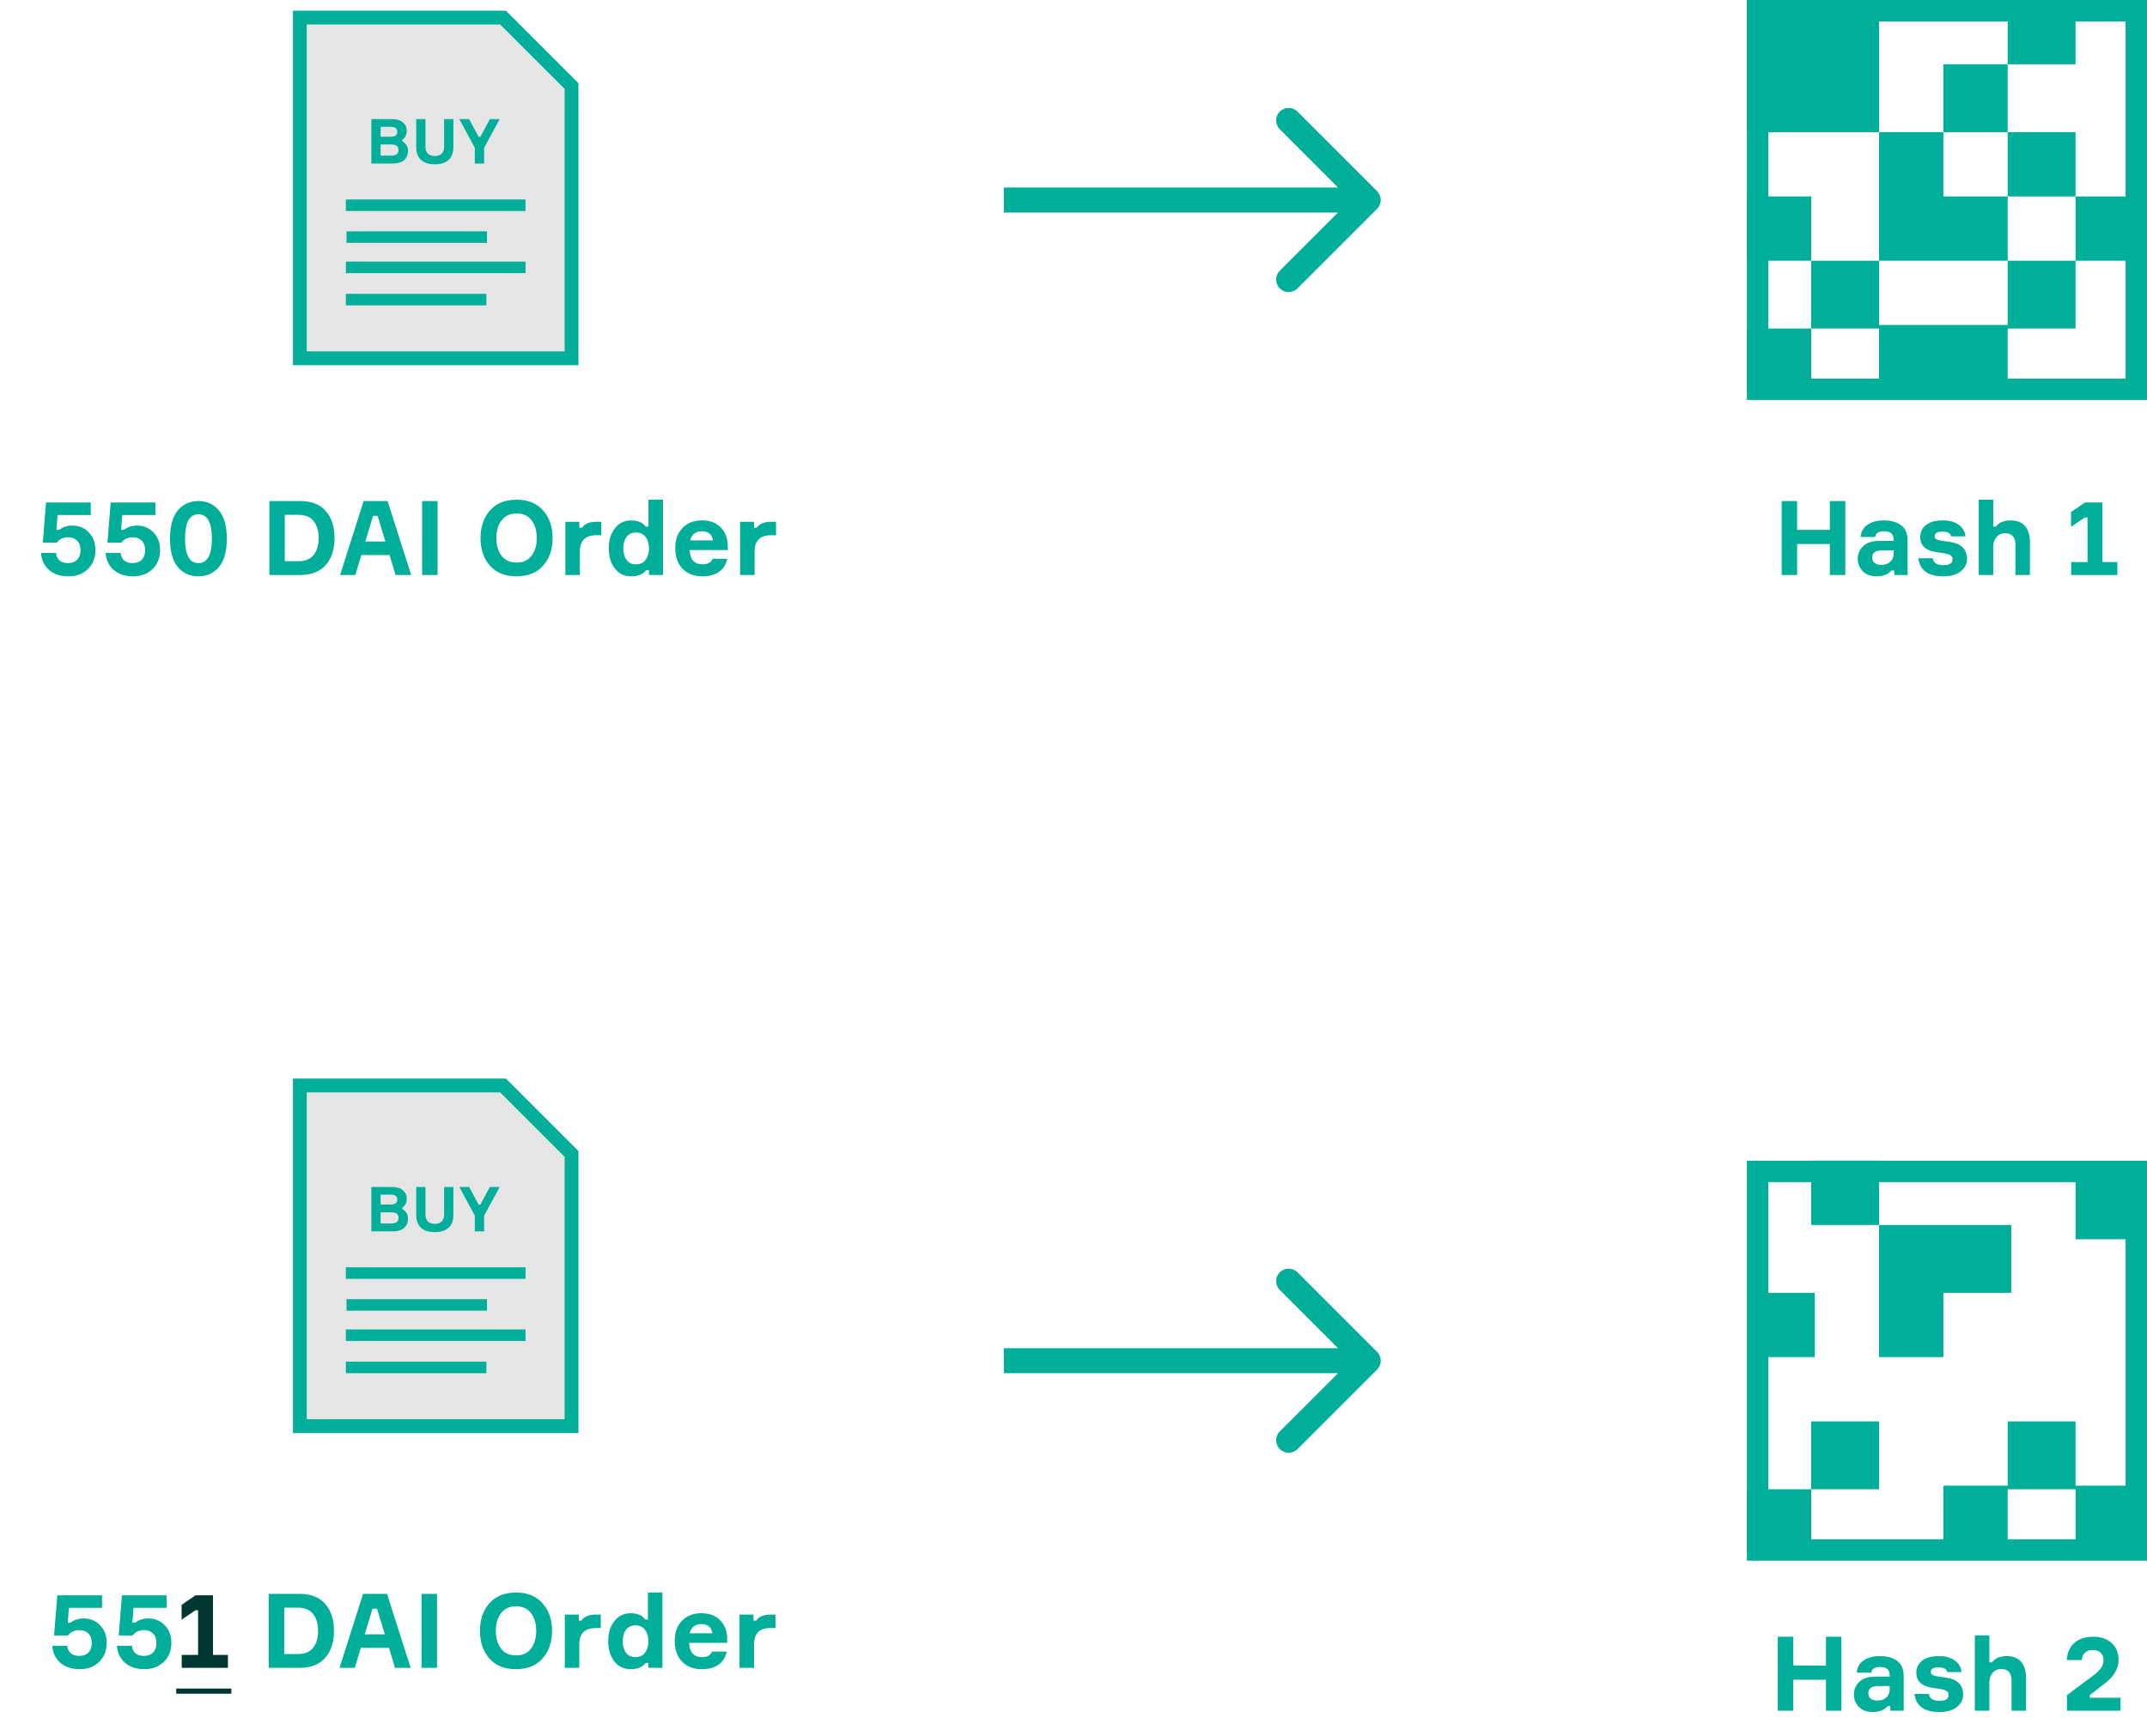
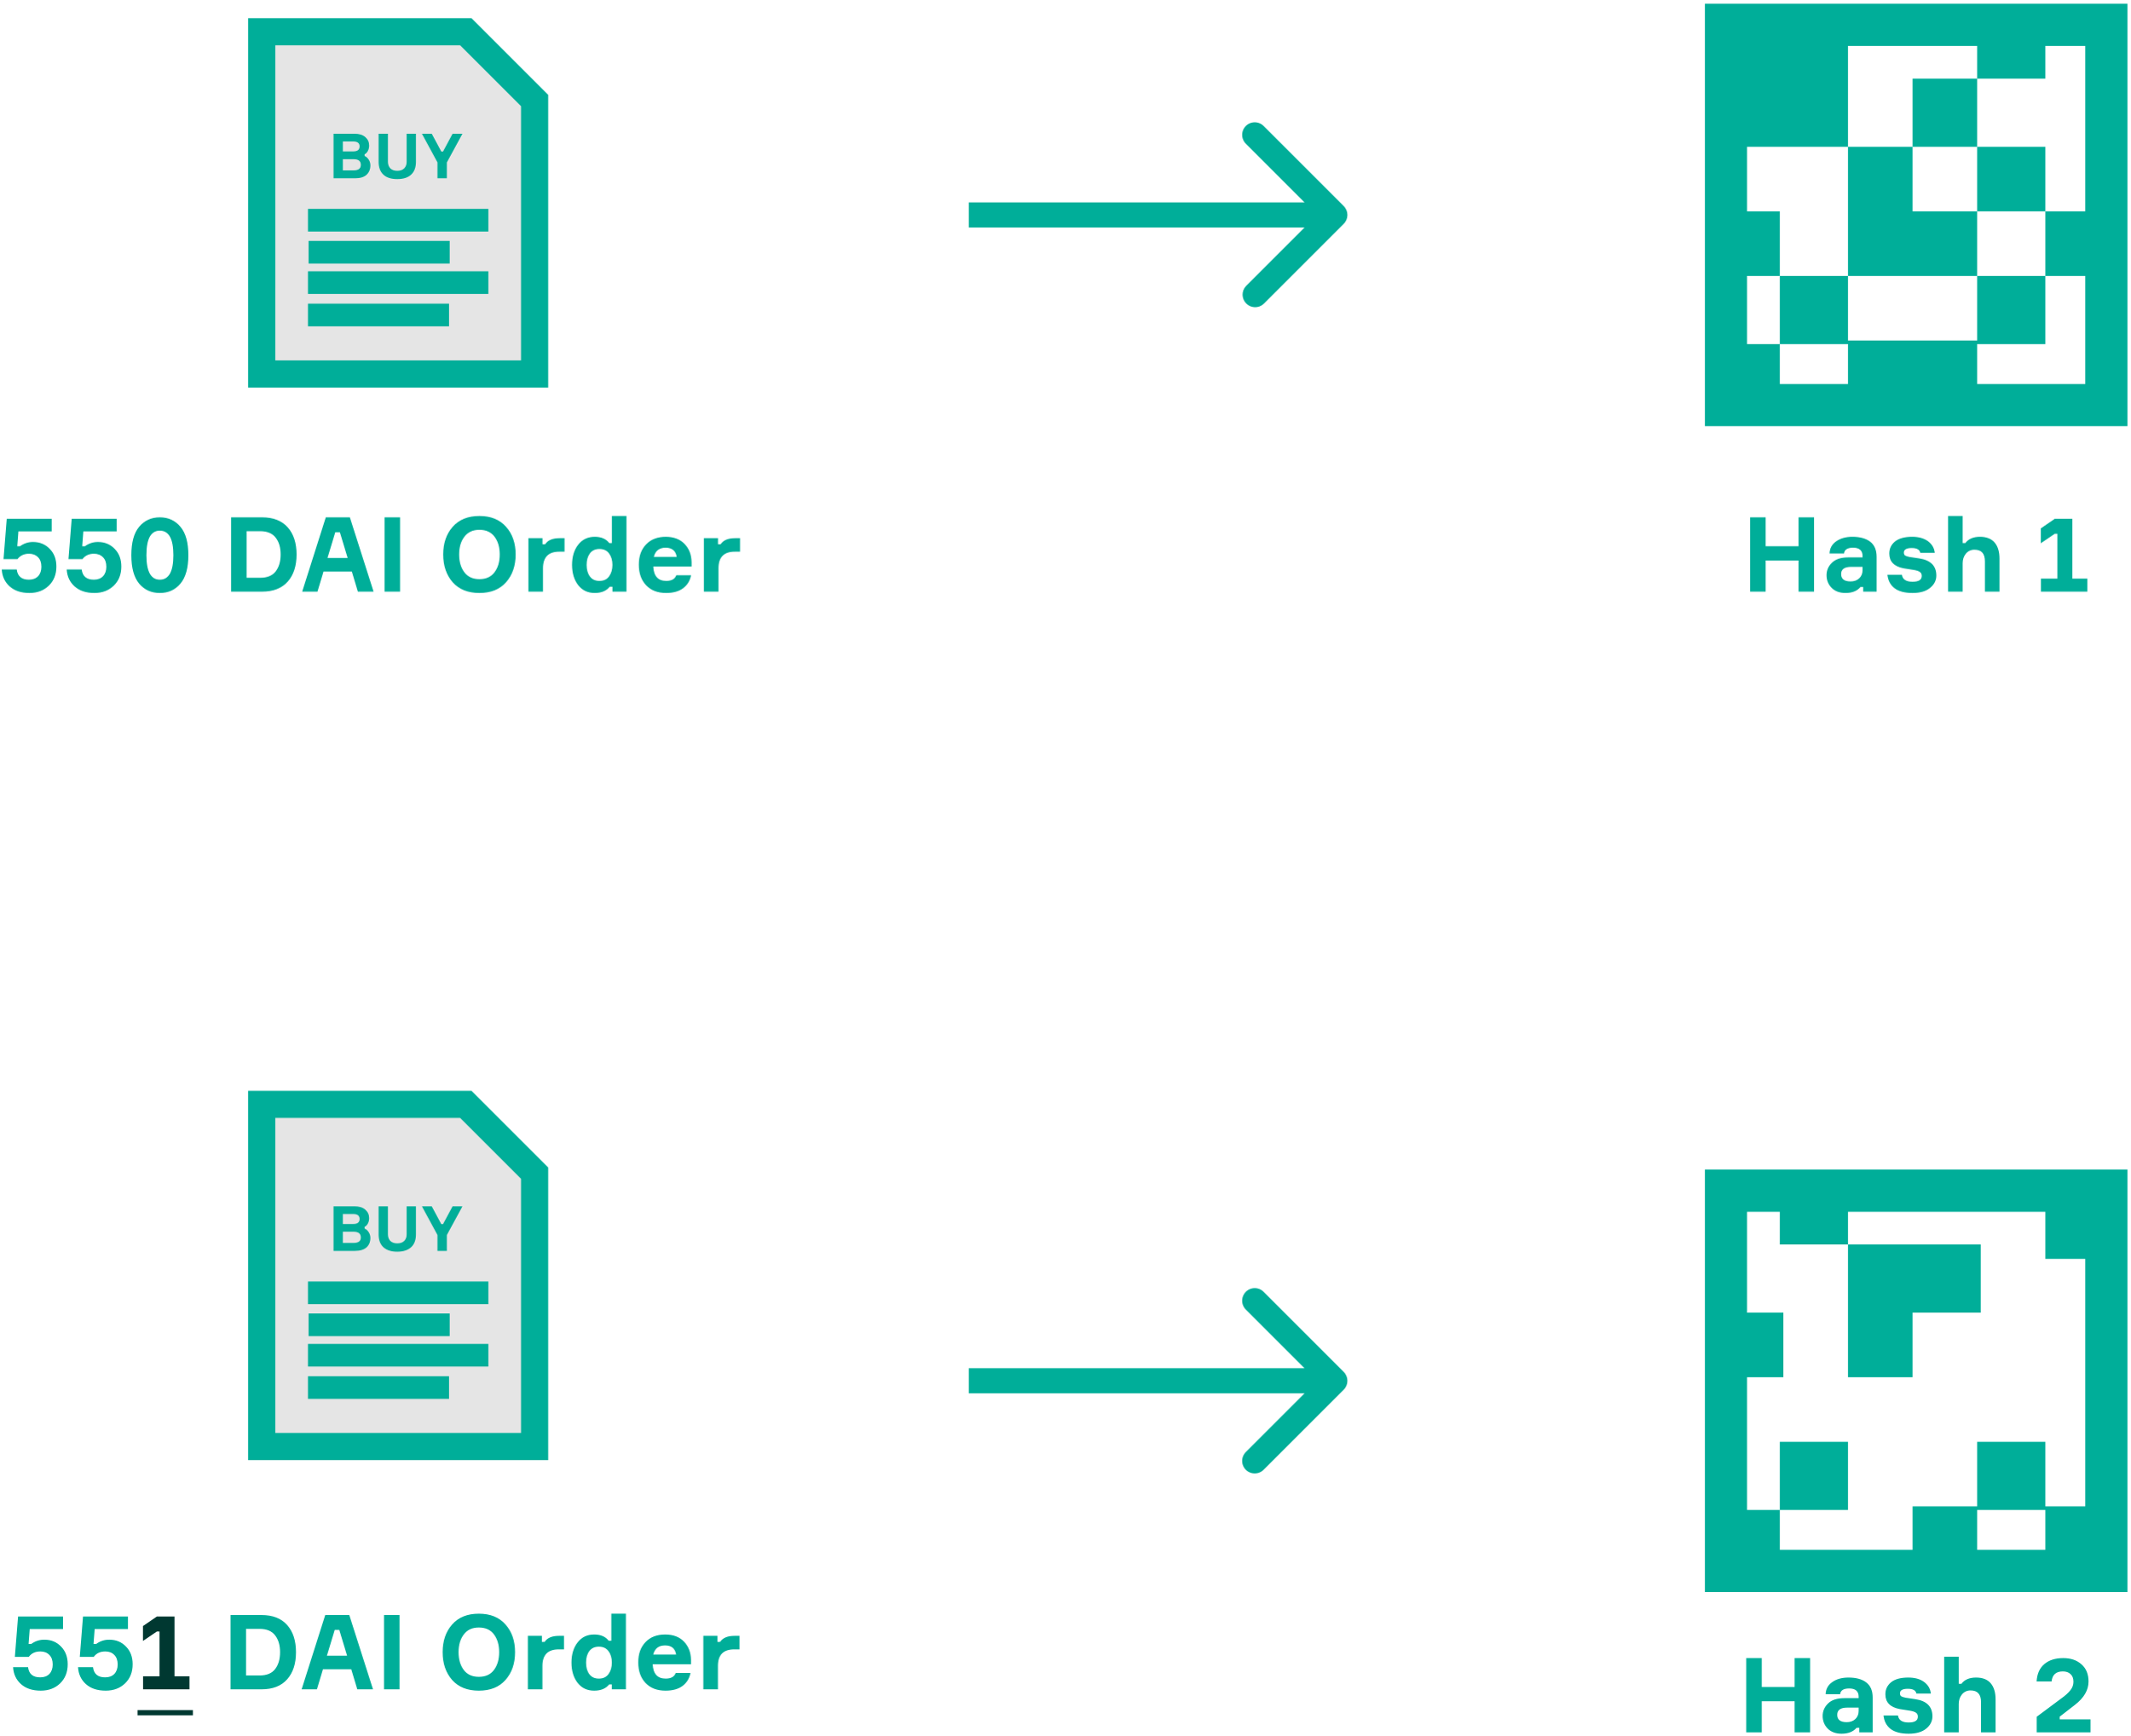
- <svg xmlns="http://www.w3.org/2000/svg" width="601" height="486" fill="none">
-   <path d="M385.475 58.475a3.5 3.5 0 0 0 0-4.95l-22.274-22.274a3.5 3.5 0 0 0-4.95 4.95L378.05 56l-19.799 19.799a3.5 3.5 0 1 0 4.95 4.95l22.274-22.274zM281 59.5h102v-7H281v7zM385.475 383.475a3.5 3.5 0 0 0 0-4.95l-22.274-22.274a3.5 3.5 0 1 0-4.95 4.95L378.05 381l-19.799 19.799a3.5 3.5 0 1 0 4.95 4.95l22.274-22.274zM281 384.5h102v-7H281v7zM20.216 147.167c1.876 0 3.422.638 4.64 1.914 1.238 1.257 1.856 2.9 1.856 4.93 0 2.185-.705 3.963-2.116 5.336-1.412 1.353-3.21 2.03-5.395 2.03-2.3 0-4.137-.609-5.51-1.827-1.353-1.218-2.088-2.794-2.204-4.727h4.177c.232 1.895 1.362 2.842 3.393 2.842 1.082 0 1.933-.319 2.552-.957.618-.657.927-1.537.927-2.639 0-1.16-.319-2.049-.957-2.668-.618-.638-1.45-.957-2.494-.957-1.392 0-2.465.503-3.219 1.508H11.98l.9-11.252h12.527v3.509h-9.28l-.318 4.147h.754c1.063-.793 2.28-1.189 3.654-1.189zm18.097 0c1.875 0 3.422.638 4.64 1.914 1.237 1.257 1.856 2.9 1.856 4.93 0 2.185-.706 3.963-2.117 5.336-1.411 1.353-3.21 2.03-5.394 2.03-2.3 0-4.137-.609-5.51-1.827-1.353-1.218-2.088-2.794-2.204-4.727h4.176c.232 1.895 1.363 2.842 3.393 2.842 1.083 0 1.934-.319 2.552-.957.619-.657.928-1.537.928-2.639 0-1.16-.319-2.049-.957-2.668-.619-.638-1.45-.957-2.494-.957-1.392 0-2.465.503-3.219 1.508h-3.886l.9-11.252h12.527v3.509h-9.28l-.319 4.147h.754c1.063-.793 2.282-1.189 3.654-1.189zm11.456-4.234c1.47-1.759 3.393-2.639 5.77-2.639 2.379 0 4.293.88 5.743 2.639 1.47 1.74 2.204 4.379 2.204 7.917 0 3.519-.735 6.158-2.204 7.917-1.45 1.74-3.364 2.61-5.742 2.61s-4.302-.87-5.771-2.61c-1.45-1.759-2.175-4.398-2.175-7.917 0-3.538.725-6.177 2.175-7.917zm5.77 14.732c2.514 0 3.77-2.272 3.77-6.815 0-4.563-1.256-6.844-3.77-6.844-2.493 0-3.74 2.281-3.74 6.844 0 4.543 1.247 6.815 3.74 6.815zm19.86-17.371h8.642c3.113 0 5.49.928 7.134 2.784 1.644 1.856 2.465 4.379 2.465 7.569 0 3.19-.822 5.713-2.465 7.569-1.643 1.856-4.021 2.784-7.134 2.784H75.4v-20.706zm4.321 16.849h3.77c1.972 0 3.413-.59 4.321-1.769.928-1.199 1.392-2.774 1.392-4.727 0-1.953-.464-3.519-1.392-4.698-.909-1.199-2.349-1.798-4.32-1.798h-3.77v12.992zM110.723 161l-1.682-5.597h-7.888L99.47 161h-4.263l6.584-20.706h6.699L115.102 161h-4.379zm-6.293-16.559l-2.175 7.192h5.626l-2.175-7.192h-1.276zm13.736-4.147h4.321V161h-4.321v-20.706zm18.982 2.639c1.779-2.011 4.263-3.016 7.453-3.016 3.19 0 5.665 1.005 7.424 3.016 1.779 1.991 2.668 4.563 2.668 7.714 0 3.151-.889 5.732-2.668 7.743-1.759 1.991-4.234 2.987-7.424 2.987-3.19 0-5.674-.996-7.453-2.987-1.759-2.011-2.639-4.592-2.639-7.743 0-3.151.88-5.723 2.639-7.714zm7.453 14.587c1.856 0 3.258-.638 4.205-1.914.967-1.276 1.45-2.929 1.45-4.959s-.483-3.683-1.45-4.959c-.947-1.276-2.349-1.914-4.205-1.914-1.837 0-3.238.648-4.205 1.943-.967 1.276-1.45 2.919-1.45 4.93 0 2.011.483 3.664 1.45 4.959.967 1.276 2.368 1.914 4.205 1.914zm23.72-11.426v3.77h-1.45c-3.035 0-4.553 1.537-4.553 4.611V161h-4.06v-14.906h3.915v1.682h.754c.754-1.121 2.088-1.682 4.002-1.682h1.392zm8.417-.377c1.818 0 3.161.58 4.031 1.74h.754v-7.54h4.06V161h-3.915v-1.363h-.754c-.928 1.16-2.32 1.74-4.176 1.74-1.933 0-3.47-.725-4.611-2.175-1.14-1.469-1.711-3.354-1.711-5.655s.571-4.176 1.711-5.626c1.141-1.469 2.678-2.204 4.611-2.204zm1.305 12.296c1.199 0 2.098-.425 2.697-1.276.619-.851.928-1.914.928-3.19s-.309-2.33-.928-3.161c-.599-.851-1.498-1.276-2.697-1.276-1.16 0-2.049.416-2.668 1.247-.599.831-.899 1.895-.899 3.19 0 1.315.3 2.388.899 3.219.619.831 1.508 1.247 2.668 1.247zm25.683-5.22v1.218h-10.672c.116 2.668 1.324 4.002 3.625 4.002 1.469 0 2.397-.522 2.784-1.566h4.118c-.31 1.547-1.054 2.755-2.233 3.625-1.18.87-2.755 1.305-4.727 1.305-2.34 0-4.196-.715-5.568-2.146-1.354-1.431-2.03-3.345-2.03-5.742 0-2.378.676-4.263 2.03-5.655 1.353-1.411 3.18-2.117 5.481-2.117 2.204 0 3.944.657 5.22 1.972 1.276 1.315 1.933 3.016 1.972 5.104zm-4.147-1.479c-.271-1.701-1.296-2.552-3.074-2.552-1.779 0-2.881.851-3.306 2.552h6.38zm17.651-5.22v3.77h-1.45c-3.035 0-4.553 1.537-4.553 4.611V161h-4.06v-14.906h3.915v1.682h.754c.754-1.121 2.088-1.682 4.002-1.682h1.392zM23.373 453.167c1.876 0 3.422.638 4.64 1.914 1.238 1.257 1.856 2.9 1.856 4.93 0 2.185-.705 3.963-2.117 5.336-1.411 1.353-3.21 2.03-5.394 2.03-2.3 0-4.137-.609-5.51-1.827-1.353-1.218-2.088-2.794-2.204-4.727h4.176c.232 1.895 1.363 2.842 3.393 2.842 1.083 0 1.934-.319 2.552-.957.619-.657.928-1.537.928-2.639 0-1.16-.319-2.049-.957-2.668-.618-.638-1.45-.957-2.494-.957-1.392 0-2.465.503-3.219 1.508h-3.886l.9-11.252h12.527v3.509h-9.28l-.319 4.147h.754c1.064-.793 2.282-1.189 3.654-1.189zm18.097 0c1.875 0 3.422.638 4.64 1.914 1.237 1.257 1.856 2.9 1.856 4.93 0 2.185-.706 3.963-2.117 5.336-1.411 1.353-3.21 2.03-5.394 2.03-2.3 0-4.137-.609-5.51-1.827-1.353-1.218-2.088-2.794-2.204-4.727h4.176c.232 1.895 1.363 2.842 3.393 2.842 1.083 0 1.933-.319 2.552-.957.619-.657.928-1.537.928-2.639 0-1.16-.32-2.049-.957-2.668-.619-.638-1.45-.957-2.494-.957-1.392 0-2.465.503-3.22 1.508h-3.885l.899-11.252H46.66v3.509h-9.28l-.32 4.147h.755c1.063-.793 2.281-1.189 3.654-1.189zm33.772-6.873h8.642c3.113 0 5.491.928 7.135 2.784 1.643 1.856 2.464 4.379 2.464 7.569 0 3.19-.821 5.713-2.465 7.569-1.643 1.856-4.02 2.784-7.134 2.784h-8.642v-20.706zm4.321 16.849h3.77c1.972 0 3.413-.59 4.322-1.769.927-1.199 1.391-2.774 1.391-4.727 0-1.953-.464-3.519-1.392-4.698-.908-1.199-2.349-1.798-4.32-1.798h-3.77v12.992zM110.566 467l-1.682-5.597h-7.888L99.314 467H95.05l6.583-20.706h6.699L114.945 467h-4.379zm-6.293-16.559l-2.175 7.192h5.626l-2.175-7.192h-1.276zm13.737-4.147h4.321V467h-4.321v-20.706zm18.981 2.639c1.779-2.011 4.263-3.016 7.453-3.016 3.19 0 5.665 1.005 7.424 3.016 1.779 1.991 2.668 4.563 2.668 7.714 0 3.151-.889 5.732-2.668 7.743-1.759 1.991-4.234 2.987-7.424 2.987-3.19 0-5.674-.996-7.453-2.987-1.759-2.011-2.639-4.592-2.639-7.743 0-3.151.88-5.723 2.639-7.714zm7.453 14.587c1.856 0 3.258-.638 4.205-1.914.967-1.276 1.45-2.929 1.45-4.959s-.483-3.683-1.45-4.959c-.947-1.276-2.349-1.914-4.205-1.914-1.837 0-3.238.648-4.205 1.943-.967 1.276-1.45 2.919-1.45 4.93 0 2.011.483 3.664 1.45 4.959.967 1.276 2.368 1.914 4.205 1.914zm23.721-11.426v3.77h-1.45c-3.036 0-4.553 1.537-4.553 4.611V467h-4.06v-14.906h3.915v1.682h.754c.754-1.121 2.088-1.682 4.002-1.682h1.392zm8.417-.377c1.817 0 3.161.58 4.031 1.74h.754v-7.54h4.06V467h-3.915v-1.363h-.754c-.928 1.16-2.32 1.74-4.176 1.74-1.934 0-3.471-.725-4.611-2.175-1.141-1.469-1.711-3.354-1.711-5.655s.57-4.176 1.711-5.626c1.14-1.469 2.677-2.204 4.611-2.204zm1.305 12.296c1.198 0 2.097-.425 2.697-1.276.618-.851.928-1.914.928-3.19s-.31-2.33-.928-3.161c-.6-.851-1.499-1.276-2.697-1.276-1.16 0-2.05.416-2.668 1.247-.6.831-.899 1.895-.899 3.19 0 1.315.299 2.388.899 3.219.618.831 1.508 1.247 2.668 1.247zm25.682-5.22v1.218h-10.672c.116 2.668 1.324 4.002 3.625 4.002 1.469 0 2.397-.522 2.784-1.566h4.118c-.309 1.547-1.054 2.755-2.233 3.625-1.179.87-2.755 1.305-4.727 1.305-2.339 0-4.195-.715-5.568-2.146-1.353-1.431-2.03-3.345-2.03-5.742 0-2.378.677-4.263 2.03-5.655 1.353-1.411 3.18-2.117 5.481-2.117 2.204 0 3.944.657 5.22 1.972 1.276 1.315 1.933 3.016 1.972 5.104zm-4.147-1.479c-.271-1.701-1.295-2.552-3.074-2.552s-2.881.851-3.306 2.552h6.38zm17.652-5.22v3.77h-1.45c-3.036 0-4.553 1.537-4.553 4.611V467h-4.06v-14.906h3.915v1.682h.754c.754-1.121 2.088-1.682 4.002-1.682h1.392z" fill="#00AE99" />
-   <path d="M50.867 467v-3.625h4.582v-12.499h-.725l-3.886 2.639v-4.147l3.886-2.668h4.9v16.675h4.177V467H50.867zM49.33 472.8h15.428v1.45H49.33v-1.45z" fill="#003831" />
-   <path d="M83.934 4.934h56.884l19.17 19.17v76.22H83.934V4.934z" fill="#E5E5E5" stroke="#00AE99" stroke-width="3.867" />
-   <path d="M112.597 39.099v.452c.464.209.847.551 1.148 1.027.314.476.47 1.01.47 1.601 0 1.09-.359 1.966-1.079 2.628-.719.65-1.786.974-3.202.974h-5.986V33.356h5.83c1.311 0 2.32.313 3.028.94.707.626 1.061 1.41 1.061 2.349 0 .557-.116 1.056-.348 1.497-.22.429-.528.748-.922.957zm-6.056-.818h2.924c1.16 0 1.74-.464 1.74-1.392 0-.917-.586-1.375-1.758-1.375h-2.906v2.767zm0 5.29h3.011c1.334 0 2.001-.51 2.001-1.531 0-1.056-.656-1.584-1.967-1.584h-3.045v3.115zm17.779-10.215h2.593v7.848c0 1.543-.453 2.733-1.358 3.568-.893.824-2.181 1.236-3.863 1.236-1.659 0-2.941-.412-3.846-1.236-.893-.835-1.34-2.025-1.34-3.568v-7.848h2.593v7.796c0 .777.226 1.398.679 1.862.464.453 1.108.679 1.931.679.836 0 1.48-.226 1.932-.679.453-.464.679-1.085.679-1.862v-7.796zm9.654 4.96h.487l2.663-4.96h2.749l-4.35 8.005v4.42h-2.611v-4.42l-4.333-8.005h2.732l2.663 4.96z" fill="#00AE99" />
-   <path stroke="#00AE99" stroke-width="3.223" d="M96.824 57.463h50.274M96.824 74.865h50.274M97 66.389h39.316M96.824 83.889h39.317" />
-   <path d="M83.934 303.934h56.884l19.17 19.17v76.22H83.934v-95.39z" fill="#E5E5E5" stroke="#00AE99" stroke-width="3.867" />
-   <path d="M112.597 338.099v.452c.464.209.847.551 1.148 1.027.314.476.47 1.009.47 1.601 0 1.091-.359 1.966-1.079 2.628-.719.649-1.786.974-3.202.974h-5.986v-12.425h5.83c1.311 0 2.32.313 3.028.94.707.626 1.061 1.409 1.061 2.349 0 .557-.116 1.056-.348 1.497-.22.429-.528.748-.922.957zm-6.056-.818h2.924c1.16 0 1.74-.464 1.74-1.392 0-.917-.586-1.375-1.758-1.375h-2.906v2.767zm0 5.29h3.011c1.334 0 2.001-.51 2.001-1.531 0-1.056-.656-1.584-1.967-1.584h-3.045v3.115zm17.779-10.215h2.593v7.848c0 1.543-.453 2.733-1.358 3.568-.893.824-2.181 1.235-3.863 1.235-1.659 0-2.941-.411-3.846-1.235-.893-.835-1.34-2.025-1.34-3.568v-7.848h2.593v7.796c0 .778.226 1.398.679 1.862.464.453 1.108.679 1.931.679.836 0 1.48-.226 1.932-.679.453-.464.679-1.084.679-1.862v-7.796zm9.654 4.96h.487l2.663-4.96h2.749l-4.35 8.005v4.42h-2.611v-4.42l-4.333-8.005h2.732l2.663 4.96z" fill="#00AE99" />
-   <path stroke="#00AE99" stroke-width="3.223" d="M96.824 356.463h50.274M96.824 373.865h50.274M97 365.389h39.316M96.824 382.889h39.317" />
-   <path d="M512.224 140.294h4.321V161h-4.321v-8.671h-9.164V161h-4.321v-20.706h4.321v8.062h9.164v-8.062zM530.241 161v-1.276h-.754c-.947 1.102-2.339 1.653-4.176 1.653-1.624 0-2.91-.474-3.857-1.421-.947-.967-1.421-2.146-1.421-3.538 0-1.334.503-2.494 1.508-3.48 1.005-.986 2.523-1.479 4.553-1.479h3.973v-.377c0-1.547-.88-2.32-2.639-2.32-1.566 0-2.407.532-2.523 1.595h-4.031c.039-1.411.648-2.533 1.827-3.364 1.179-.851 2.687-1.276 4.524-1.276 2.127 0 3.78.454 4.959 1.363 1.199.909 1.798 2.32 1.798 4.234V161h-3.741zm-3.509-2.842c.986 0 1.788-.29 2.407-.87.619-.58.928-1.334.928-2.262v-.928h-3.19c-1.856 0-2.784.667-2.784 2.001 0 1.373.88 2.059 2.639 2.059zm23.459-7.975h-4.031c-.174-.889-.976-1.334-2.407-1.334-1.45 0-2.175.425-2.175 1.276 0 .367.116.638.348.812.252.155.667.29 1.247.406l2.697.406c3.171.483 4.756 2.078 4.756 4.785 0 1.334-.58 2.475-1.74 3.422-1.16.947-2.784 1.421-4.872 1.421-2.204 0-3.886-.445-5.046-1.334-1.14-.889-1.798-2.136-1.972-3.741h4.031c.194 1.295 1.18 1.943 2.958 1.943 1.721 0 2.581-.541 2.581-1.624 0-.483-.164-.841-.493-1.073-.328-.251-.879-.445-1.653-.58l-2.9-.464c-2.668-.503-4.002-1.875-4.002-4.118 0-1.373.532-2.494 1.595-3.364 1.083-.87 2.668-1.305 4.756-1.305 1.837 0 3.306.406 4.408 1.218 1.122.812 1.76 1.895 1.914 3.248zM568.226 161h-4.06v-8.439c0-2.165-.966-3.248-2.9-3.248-.986 0-1.788.367-2.407 1.102-.599.735-.899 1.624-.899 2.668V161h-4.06v-21.083h4.06v7.54h.754c.87-1.16 2.224-1.74 4.06-1.74 1.818 0 3.181.532 4.089 1.595.909 1.063 1.363 2.571 1.363 4.524V161zm11.545 0v-3.625h4.582v-12.499h-.725l-3.886 2.639v-4.147l3.886-2.668h4.901v16.675h4.176V161h-12.934z" fill="#00AE99" />
-   <path stroke="#00AE99" stroke-width="6" d="M492 3h106v106H492z" />
-   <path fill="#00AE99" d="M489 0h37v37h-37zM526 37h18v18h-18zM544 18h18v19h-18zM562 37h19v18h-19zM544 55h18v18h-18zM562 73h19v19h-19zM581 55h18v18h-18zM526 55h18v18h-18zM562 0h19v18h-19zM507 73h19v19h-19zM489 92h18v18h-18zM526 91h18v18h-18zM544 91h18v18h-18zM489 55h18v18h-18zM511.133 458.294h4.321V479h-4.321v-8.671h-9.164V479h-4.321v-20.706h4.321v8.062h9.164v-8.062zM529.151 479v-1.276h-.754c-.948 1.102-2.34 1.653-4.176 1.653-1.624 0-2.91-.474-3.857-1.421-.948-.967-1.421-2.146-1.421-3.538 0-1.334.502-2.494 1.508-3.48 1.005-.986 2.523-1.479 4.553-1.479h3.973v-.377c0-1.547-.88-2.32-2.639-2.32-1.566 0-2.407.532-2.523 1.595h-4.031c.038-1.411.647-2.533 1.827-3.364 1.179-.851 2.687-1.276 4.524-1.276 2.126 0 3.779.454 4.959 1.363 1.198.909 1.798 2.32 1.798 4.234V479h-3.741zm-3.509-2.842c.986 0 1.788-.29 2.407-.87.618-.58.928-1.334.928-2.262v-.928h-3.19c-1.856 0-2.784.667-2.784 2.001 0 1.373.879 2.059 2.639 2.059zm23.459-7.975h-4.031c-.174-.889-.976-1.334-2.407-1.334-1.45 0-2.175.425-2.175 1.276 0 .367.116.638.348.812.251.155.667.29 1.247.406l2.697.406c3.171.483 4.756 2.078 4.756 4.785 0 1.334-.58 2.475-1.74 3.422-1.16.947-2.784 1.421-4.872 1.421-2.204 0-3.886-.445-5.046-1.334-1.141-.889-1.798-2.136-1.972-3.741h4.031c.193 1.295 1.179 1.943 2.958 1.943 1.721 0 2.581-.541 2.581-1.624 0-.483-.164-.841-.493-1.073-.329-.251-.88-.445-1.653-.58l-2.9-.464c-2.668-.503-4.002-1.875-4.002-4.118 0-1.373.532-2.494 1.595-3.364 1.083-.87 2.668-1.305 4.756-1.305 1.837 0 3.306.406 4.408 1.218 1.121.812 1.759 1.895 1.914 3.248zM567.136 479h-4.06v-8.439c0-2.165-.967-3.248-2.9-3.248-.986 0-1.788.367-2.407 1.102-.599.735-.899 1.624-.899 2.668V479h-4.06v-21.083h4.06v7.54h.754c.87-1.16 2.223-1.74 4.06-1.74 1.817 0 3.18.532 4.089 1.595.909 1.063 1.363 2.571 1.363 4.524V479zm15.605-14.181h-4.176c.116-2.107.831-3.722 2.146-4.843 1.314-1.121 3.074-1.682 5.278-1.682 2.088 0 3.779.58 5.075 1.74 1.314 1.141 1.972 2.736 1.972 4.785 0 2.378-1.257 4.543-3.77 6.496l-4.263 3.306v.754h8.584V479h-14.993v-4.35l6.96-5.191c1.005-.715 1.798-1.431 2.378-2.146.599-.735.899-1.537.899-2.407 0-.947-.271-1.663-.812-2.146-.522-.503-1.238-.754-2.146-.754-1.895 0-2.939.938-3.132 2.813z" />
-   <path stroke="#00AE99" stroke-width="6" d="M492 328h106v106H492z" />
-   <path fill="#00AE99" d="M544 343h19v19h-19zM562 398h19v19h-19zM489 417h18v18h-18zM581 328h18v19h-18zM507 398h19v19h-19zM526 343h18v19h-18zM526 362h18v18h-18zM507 325h19v18h-19zM581 416h18v18h-18zM544 416h18v18h-18zM490 362h18v18h-18z" />
+ <svg xmlns="http://www.w3.org/2000/svg" width="303" height="247">
+   <g fill="none" fill-rule="evenodd">
+     <path d="M191.138 31.847a1.786 1.786 0 0 0 0-2.527L179.77 17.951a1.787 1.787 0 1 0-2.526 2.527l10.105 10.105-10.105 10.106a1.787 1.787 0 0 0 2.526 2.527l11.37-11.37zm-53.326.523h52.063v-3.573h-52.063v3.573zm53.326 165.362a1.786 1.786 0 0 0 0-2.527l-11.369-11.369a1.787 1.787 0 1 0-2.526 2.527l10.105 10.106-10.105 10.105a1.787 1.787 0 1 0 2.526 2.527l11.37-11.369zm-53.326.523h52.063v-3.573h-52.063v3.573zM4.704 77.116c.958 0 1.747.326 2.368.977.632.642.948 1.48.948 2.517 0 1.115-.36 2.023-1.08 2.723-.721.691-1.639 1.037-2.754 1.037-1.174 0-2.112-.311-2.812-.933-.691-.622-1.066-1.426-1.125-2.413H2.38c.118.967.695 1.45 1.731 1.45.553 0 .987-.162 1.303-.488.315-.335.473-.784.473-1.347 0-.592-.163-1.045-.488-1.361-.316-.326-.74-.489-1.273-.489-.71 0-1.258.257-1.643.77H.5l.46-5.743h6.394v1.79H2.617l-.162 2.117h.384a3.036 3.036 0 0 1 1.866-.607h-.001zm9.237 0c.957 0 1.747.326 2.368.977.632.642.948 1.48.948 2.517 0 1.115-.36 2.023-1.08 2.723-.721.691-1.64 1.037-2.754 1.037-1.174 0-2.112-.311-2.812-.933-.691-.622-1.066-1.426-1.125-2.413h2.131c.118.967.696 1.45 1.732 1.45.553 0 .987-.162 1.303-.488.315-.335.473-.784.473-1.347 0-.592-.163-1.045-.488-1.361-.316-.326-.74-.489-1.273-.489-.71 0-1.258.257-1.643.77H9.737l.46-5.743h6.394v1.79h-4.737l-.163 2.117h.385a3.038 3.038 0 0 1 1.865-.607zm5.847-2.16c.75-.898 1.732-1.348 2.945-1.348 1.215 0 2.192.45 2.932 1.347.75.889 1.125 2.236 1.125 4.041 0 1.797-.375 3.144-1.125 4.041-.74.888-1.717 1.333-2.931 1.333s-2.196-.445-2.946-1.333c-.74-.898-1.11-2.244-1.11-4.04 0-1.806.37-3.153 1.11-4.042zm2.945 7.519c1.284 0 1.925-1.16 1.925-3.479 0-2.329-.641-3.493-1.925-3.493-1.272 0-1.909 1.164-1.909 3.493 0 2.32.637 3.479 1.91 3.479zm10.137-8.867h4.411c1.59 0 2.803.474 3.642 1.421.839.948 1.258 2.236 1.258 3.864 0 1.628-.42 2.916-1.258 3.863-.839.947-2.053 1.421-3.642 1.421h-4.41V73.608zm2.206 8.6H37c1.007 0 1.742-.3 2.206-.903.473-.612.71-1.415.71-2.412 0-.997-.237-1.796-.71-2.398-.464-.612-1.2-.918-2.205-.918h-1.925v6.631zm15.824 1.97l-.858-2.858h-4.026l-.86 2.857h-2.175l3.36-10.569h3.42l3.374 10.57H50.9zm-3.212-8.453l-1.11 3.671h2.872l-1.11-3.67h-.652zm7.011-2.117h2.206v10.57h-2.206v-10.57zm9.689 1.347c.908-1.026 2.176-1.539 3.804-1.539 1.628 0 2.892.513 3.79 1.54.908 1.016 1.361 2.328 1.361 3.937 0 1.608-.453 2.925-1.361 3.952-.898 1.016-2.162 1.525-3.79 1.525-1.628 0-2.896-.509-3.804-1.525-.898-1.027-1.347-2.344-1.347-3.952 0-1.609.45-2.921 1.347-3.938zm3.804 7.446c.948 0 1.663-.326 2.146-.977.494-.651.74-1.495.74-2.531s-.246-1.88-.74-2.531c-.483-.652-1.198-.977-2.146-.977-.937 0-1.653.33-2.146.991-.494.652-.74 1.49-.74 2.517 0 1.026.246 1.87.74 2.53.493.652 1.209.978 2.146.978zM80.3 76.569v1.924h-.74c-1.549 0-2.324.785-2.324 2.354v3.33h-2.072V76.57h1.998v.858h.385c.385-.572 1.066-.858 2.043-.858h.71zm4.296-.193c.928 0 1.614.296 2.058.889h.385v-3.849h2.072v10.761h-1.998v-.696h-.385c-.474.592-1.184.889-2.132.889-.986 0-1.77-.37-2.353-1.11-.582-.75-.873-1.713-.873-2.887 0-1.175.291-2.132.873-2.872.582-.75 1.367-1.125 2.353-1.125zm.667 6.276c.612 0 1.07-.216 1.376-.65.316-.435.474-.978.474-1.63 0-.65-.158-1.188-.474-1.612-.306-.435-.764-.652-1.376-.652-.593 0-1.046.213-1.362.637-.306.424-.46.967-.46 1.628 0 .671.154 1.219.46 1.643.316.424.77.636 1.362.636zm13.109-2.664v.622h-5.448c.06 1.362.676 2.042 1.85 2.042.75 0 1.224-.266 1.422-.799h2.102c-.159.79-.538 1.406-1.14 1.85-.602.444-1.406.667-2.413.667-1.194 0-2.142-.365-2.842-1.096-.691-.73-1.036-1.707-1.036-2.93 0-1.214.345-2.177 1.036-2.887.69-.72 1.623-1.08 2.798-1.08 1.125 0 2.013.335 2.664 1.006.651.671.987 1.54 1.007 2.605zm-2.117-.755c-.138-.868-.662-1.302-1.57-1.302-.907 0-1.47.434-1.687 1.302h3.257zm9.01-2.664v1.924h-.74c-1.55 0-2.325.785-2.325 2.354v3.33h-2.072V76.57h1.998v.858h.385c.385-.572 1.066-.858 2.043-.858h.71zM6.314 233.304c.958 0 1.747.326 2.369.977.632.642.947 1.48.947 2.516 0 1.116-.36 2.023-1.08 2.724-.72.69-1.639 1.036-2.754 1.036-1.174 0-2.111-.31-2.812-.933-.69-.621-1.066-1.426-1.125-2.412h2.131c.119.967.696 1.45 1.732 1.45.553 0 .987-.162 1.303-.488.316-.335.474-.785.474-1.347 0-.592-.163-1.046-.489-1.362-.315-.326-.74-.488-1.273-.488-.71 0-1.258.256-1.643.77H2.112l.459-5.744h6.394v1.791H4.228l-.163 2.117h.385a3.039 3.039 0 0 1 1.865-.607zm9.237 0c.957 0 1.747.326 2.369.977.631.642.947 1.48.947 2.516 0 1.116-.36 2.023-1.08 2.724-.72.69-1.639 1.036-2.754 1.036-1.174 0-2.111-.31-2.812-.933-.69-.621-1.066-1.426-1.125-2.412h2.131c.119.967.696 1.45 1.732 1.45.553 0 .987-.162 1.303-.488.316-.335.474-.785.474-1.347 0-.592-.164-1.046-.489-1.362-.316-.326-.74-.488-1.273-.488-.71 0-1.258.256-1.643.77h-1.983l.458-5.744h6.394v1.791h-4.736l-.164 2.117h.386a3.037 3.037 0 0 1 1.865-.607zm17.238-3.508h4.411c1.59 0 2.803.474 3.642 1.42.839.948 1.258 2.236 1.258 3.864 0 1.628-.42 2.916-1.258 3.864-.84.947-2.052 1.42-3.642 1.42h-4.41v-10.568zm2.206 8.6h1.924c1.007 0 1.742-.301 2.206-.903.473-.612.71-1.416.71-2.413 0-.997-.237-1.796-.71-2.398-.464-.612-1.2-.917-2.206-.917h-1.924v6.63zm15.824 1.969l-.858-2.857h-4.027l-.858 2.857H42.9l3.36-10.57h3.419l3.375 10.57H50.82zm-3.212-8.452l-1.11 3.67h2.872l-1.11-3.67h-.652zm7.012-2.117h2.205v10.569H54.62v-10.57zm9.688 1.347c.908-1.027 2.176-1.54 3.804-1.54 1.628 0 2.892.513 3.79 1.54.907 1.016 1.361 2.329 1.361 3.937 0 1.609-.454 2.926-1.362 3.952-.897 1.017-2.16 1.525-3.789 1.525-1.628 0-2.896-.508-3.804-1.525-.898-1.026-1.347-2.343-1.347-3.952 0-1.608.45-2.92 1.347-3.937zm3.804 7.445c.947 0 1.663-.325 2.146-.977.494-.65.74-1.495.74-2.53 0-1.037-.246-1.88-.74-2.532-.483-.651-1.199-.977-2.146-.977-.938 0-1.653.33-2.146.992-.494.651-.74 1.49-.74 2.516 0 1.027.246 1.87.74 2.531.493.652 1.208.977 2.146.977zm12.108-5.832v1.925h-.74c-1.55 0-2.324.784-2.324 2.353v3.33h-2.073v-7.608h1.999v.859h.384c.385-.572 1.066-.859 2.043-.859h.71zm4.296-.192c.927 0 1.613.296 2.057.888h.385v-3.849h2.072v10.762h-1.998v-.696h-.385c-.473.592-1.184.888-2.131.888-.987 0-1.772-.37-2.354-1.11-.582-.75-.873-1.712-.873-2.887 0-1.174.29-2.131.873-2.871.582-.75 1.367-1.125 2.354-1.125zm.666 6.276c.611 0 1.07-.217 1.376-.651.316-.435.474-.977.474-1.629 0-.65-.158-1.189-.474-1.613-.306-.434-.765-.651-1.376-.651-.592 0-1.046.212-1.362.636-.306.424-.459.967-.459 1.628 0 .672.153 1.22.46 1.643.315.425.769.637 1.36.637zm13.108-2.664v.621h-5.447c.06 1.362.676 2.043 1.85 2.043.75 0 1.224-.266 1.422-.8h2.101c-.157.79-.538 1.407-1.14 1.85-.601.445-1.406.667-2.412.667-1.194 0-2.141-.365-2.842-1.095-.69-.73-1.036-1.708-1.036-2.931 0-1.214.345-2.176 1.036-2.887.69-.72 1.623-1.08 2.798-1.08 1.124 0 2.013.335 2.664 1.006.651.672.987 1.54 1.006 2.606zm-2.116-.755c-.139-.869-.661-1.303-1.57-1.303-.907 0-1.47.434-1.687 1.303h3.257zm9.01-2.665v1.925h-.74c-1.55 0-2.324.784-2.324 2.353v3.33h-2.073v-7.608h1.999v.859h.384c.385-.572 1.066-.859 2.043-.859h.71z" fill="#00AE99" fill-rule="nonzero" />
+     <path d="M20.349 240.365v-1.85h2.339v-6.38h-.37l-1.984 1.347v-2.117l1.983-1.362h2.502v8.511h2.132v1.85h-6.602zm-.785 2.96h7.875v.74h-7.875v-.74z" fill="#003831" fill-rule="nonzero" />
+     <path stroke="#00AE99" stroke-width="3.867" fill="#E5E5E5" fill-rule="nonzero" d="M37.227 4.518H66.26l9.785 9.785v38.904h-38.82z" />
+     <path d="M51.857 21.957v.23c.237.107.432.282.586.525.16.243.24.515.24.817 0 .556-.184 1.003-.551 1.341-.367.332-.912.497-1.634.497h-3.056v-6.342h2.976c.67 0 1.184.16 1.545.48.361.32.542.72.542 1.2 0 .284-.06.538-.178.763-.112.22-.27.382-.47.489zm-3.091-.418h1.492c.592 0 .888-.237.888-.71 0-.468-.299-.702-.897-.702h-1.483v1.412zm0 2.7h1.537c.68 0 1.02-.26 1.02-.781 0-.54-.334-.809-1.003-.809h-1.554v1.59zm9.074-5.214h1.324v4.006c0 .788-.231 1.395-.693 1.821-.456.421-1.113.631-1.972.631-.847 0-1.501-.21-1.963-.63-.456-.427-.684-1.034-.684-1.822v-4.006h1.324v3.98c0 .396.115.713.346.95.237.231.566.347.986.347.426 0 .755-.116.986-.347.231-.237.346-.554.346-.95v-3.98zm4.928 2.532h.249l1.359-2.532h1.403l-2.22 4.086v2.256h-1.333v-2.256l-2.212-4.086h1.395l1.359 2.532z" fill="#00AE99" fill-rule="nonzero" />
+     <path d="M43.806 31.33h25.66m-25.66 8.882h25.66m-25.57-4.326h20.067m-20.157 8.932h20.068" stroke="#00AE99" stroke-width="3.223" />
+     <path stroke="#00AE99" stroke-width="3.867" fill="#E5E5E5" fill-rule="nonzero" d="M37.227 157.133H66.26l9.785 9.785v38.904h-38.82v-48.689z" />
+     <path d="M51.857 174.571v.231c.237.107.432.281.586.524.16.243.24.515.24.817 0 .557-.184 1.004-.551 1.342-.367.331-.912.497-1.634.497h-3.056v-6.342h2.976c.67 0 1.184.16 1.545.48.361.32.542.719.542 1.199 0 .284-.06.539-.178.764-.112.219-.27.382-.47.488zm-3.091-.417h1.492c.592 0 .888-.237.888-.71 0-.469-.299-.702-.897-.702h-1.483v1.412zm0 2.7h1.537c.68 0 1.02-.26 1.02-.782 0-.538-.334-.808-1.003-.808h-1.554v1.59zm9.074-5.214h1.324v4.006c0 .787-.231 1.395-.693 1.821-.456.42-1.113.63-1.972.63-.847 0-1.501-.21-1.963-.63-.456-.426-.684-1.034-.684-1.821v-4.006h1.324v3.98c0 .396.115.713.346.95.237.23.566.346.986.346.426 0 .755-.115.986-.346.231-.237.346-.554.346-.95v-3.98zm4.928 2.532h.249l1.359-2.532h1.403l-2.22 4.086v2.256h-1.333v-2.256l-2.212-4.086h1.395l1.359 2.532z" fill="#00AE99" fill-rule="nonzero" />
+     <path d="M43.806 183.945h25.66m-25.66 8.882h25.66m-25.57-4.326h20.067m-20.157 8.932h20.068" stroke="#00AE99" stroke-width="3.223" />
+     <path d="M255.833 73.608h2.206v10.57h-2.206V79.75h-4.677v4.426h-2.206V73.608h2.206v4.115h4.677v-4.115zm9.196 10.57v-.652h-.385c-.483.562-1.193.844-2.131.844-.829 0-1.485-.242-1.969-.726-.483-.493-.725-1.095-.725-1.806 0-.68.257-1.273.77-1.776.513-.503 1.287-.755 2.324-.755h2.027v-.192c0-.79-.449-1.184-1.347-1.184-.799 0-1.228.271-1.287.814h-2.058c.02-.72.33-1.293.933-1.717.602-.435 1.371-.652 2.309-.652 1.085 0 1.93.232 2.531.696.612.464.918 1.184.918 2.161v4.944h-1.91zm-1.79-1.452c.502 0 .912-.148 1.228-.444.316-.296.473-.68.473-1.154v-.474h-1.628c-.947 0-1.42.34-1.42 1.022 0 .7.448 1.05 1.346 1.05zm11.973-4.07h-2.057c-.09-.454-.499-.681-1.229-.681-.74 0-1.11.217-1.11.651 0 .188.06.326.177.415.13.079.34.148.637.207l1.377.207c1.618.247 2.427 1.06 2.427 2.443 0 .68-.296 1.263-.888 1.746-.592.484-1.421.726-2.487.726-1.125 0-1.983-.228-2.575-.681-.582-.454-.918-1.09-1.007-1.91h2.058c.099.661.602.992 1.51.992.878 0 1.317-.276 1.317-.829 0-.247-.084-.43-.252-.548-.167-.128-.448-.227-.844-.296l-1.48-.237c-1.362-.256-2.042-.957-2.042-2.101 0-.701.271-1.273.814-1.718.552-.444 1.361-.666 2.427-.666.938 0 1.688.208 2.25.622.573.415.898.967.977 1.658zm9.205 5.521h-2.072V79.87c0-1.105-.493-1.658-1.48-1.658a1.53 1.53 0 0 0-1.229.562c-.305.375-.459.83-.459 1.362v4.041h-2.072V73.416h2.072v3.849h.385c.444-.593 1.136-.889 2.073-.889.928 0 1.623.272 2.087.814.464.543.695 1.313.695 2.31v4.677zm5.893 0v-1.85h2.339v-6.38h-.37l-1.984 1.347v-2.117l1.984-1.361h2.501v8.51h2.132v1.851h-6.602z" fill="#00AE99" fill-rule="nonzero" />
+     <path stroke="#00AE99" stroke-width="6" d="M245.51 3.531h54.105v54.104H245.51z" />
+     <path d="M243.98 2h18.885v18.885h-18.886V2zm18.885 18.885h9.187v9.188h-9.187v-9.188zm9.187-9.698h9.188v9.698h-9.188v-9.698zm9.188 9.698h9.697v9.188h-9.697v-9.188zm-9.188 9.188h9.188v9.187h-9.188v-9.187zm9.188 9.187h9.697v9.698h-9.697V39.26zm9.697-9.187h9.188v9.187h-9.188v-9.187zm-28.072 0h9.187v9.187h-9.187v-9.187zM281.24 2h9.697v9.188h-9.697V2zm-28.073 37.26h9.698v9.698h-9.698V39.26zm-9.188 9.698h9.188v9.188h-9.188v-9.188zm18.886-.51h9.187v9.187h-9.187v-9.187zm9.187 0h9.188v9.187h-9.188v-9.187zM243.98 30.073h9.188v9.187h-9.188v-9.187zm11.297 205.848h2.206v10.569h-2.206v-4.426H250.6v4.426h-2.206v-10.57h2.206v4.116h4.677v-4.115zm9.197 10.569v-.652h-.385c-.484.563-1.194.844-2.131.844-.83 0-1.486-.242-1.97-.725-.483-.494-.724-1.096-.724-1.806 0-.681.256-1.273.77-1.776.512-.504 1.287-.755 2.323-.755h2.028v-.193c0-.79-.45-1.184-1.347-1.184-.8 0-1.228.272-1.288.814h-2.057c.02-.72.33-1.293.932-1.717.602-.434 1.372-.651 2.31-.651 1.085 0 1.928.232 2.53.696.612.464.918 1.184.918 2.16v4.945h-1.91zm-1.791-1.451c.503 0 .912-.148 1.228-.444.316-.296.474-.681.474-1.155v-.473h-1.628c-.947 0-1.421.34-1.421 1.021 0 .7.449 1.051 1.347 1.051zm11.974-4.07h-2.058c-.089-.454-.498-.681-1.228-.681-.74 0-1.11.216-1.11.65 0 .188.059.326.177.415.128.08.34.148.637.207l1.376.208c1.619.246 2.428 1.06 2.428 2.442 0 .681-.296 1.263-.888 1.747-.592.483-1.421.725-2.487.725-1.125 0-1.984-.227-2.576-.68-.582-.455-.917-1.091-1.006-1.91h2.057c.099.66.602.991 1.51.991.878 0 1.317-.276 1.317-.829 0-.246-.083-.429-.251-.547-.168-.128-.45-.227-.844-.296l-1.48-.237c-1.362-.257-2.043-.957-2.043-2.102 0-.7.272-1.273.814-1.717.553-.444 1.362-.666 2.428-.666.938 0 1.687.207 2.25.622.572.414.898.967.977 1.657zm9.205 5.52h-2.072v-4.307c0-1.105-.494-1.658-1.48-1.658a1.53 1.53 0 0 0-1.229.563c-.306.375-.459.829-.459 1.362v4.04h-2.072v-10.76h2.072v3.848h.385c.444-.592 1.135-.888 2.072-.888.928 0 1.623.271 2.087.814.464.543.696 1.312.696 2.31v4.677zm7.965-7.238h-2.131c.059-1.075.424-1.9 1.095-2.472.67-.572 1.569-.858 2.694-.858 1.066 0 1.929.296 2.59.888.671.582 1.007 1.397 1.007 2.442 0 1.214-.642 2.32-1.924 3.316l-2.176 1.687v.385h4.381v1.85h-7.653v-2.22l3.553-2.65c.513-.364.918-.73 1.214-1.095.305-.375.459-.784.459-1.228 0-.484-.139-.85-.415-1.096-.266-.256-.632-.384-1.095-.384-.967 0-1.5.478-1.599 1.435z" fill="#00AE99" fill-rule="nonzero" />
+     <path stroke="#00AE99" stroke-width="6" d="M245.51 169.417h54.105v54.104H245.51z" />
+     <path d="M272.052 177.073h9.698v9.698h-9.698v-9.698zm9.188 28.073h9.697v9.698h-9.697v-9.698zm-37.26 9.698h9.187v9.187h-9.188v-9.187zm46.958-45.427h9.187v9.698h-9.188v-9.698zm-37.771 35.729h9.698v9.698h-9.698v-9.698zm9.698-28.073h9.187v9.698h-9.187v-9.698zm0 9.698h9.187v9.187h-9.187v-9.187zm-9.698-18.886h9.698v9.188h-9.698v-9.188zm37.77 46.448h9.188v9.188h-9.188v-9.188zm-18.885 0h9.188v9.188h-9.188v-9.188zm-27.562-27.562h9.187v9.187h-9.187v-9.187z" fill="#00AE99" fill-rule="nonzero" />
+   </g>
</svg>
